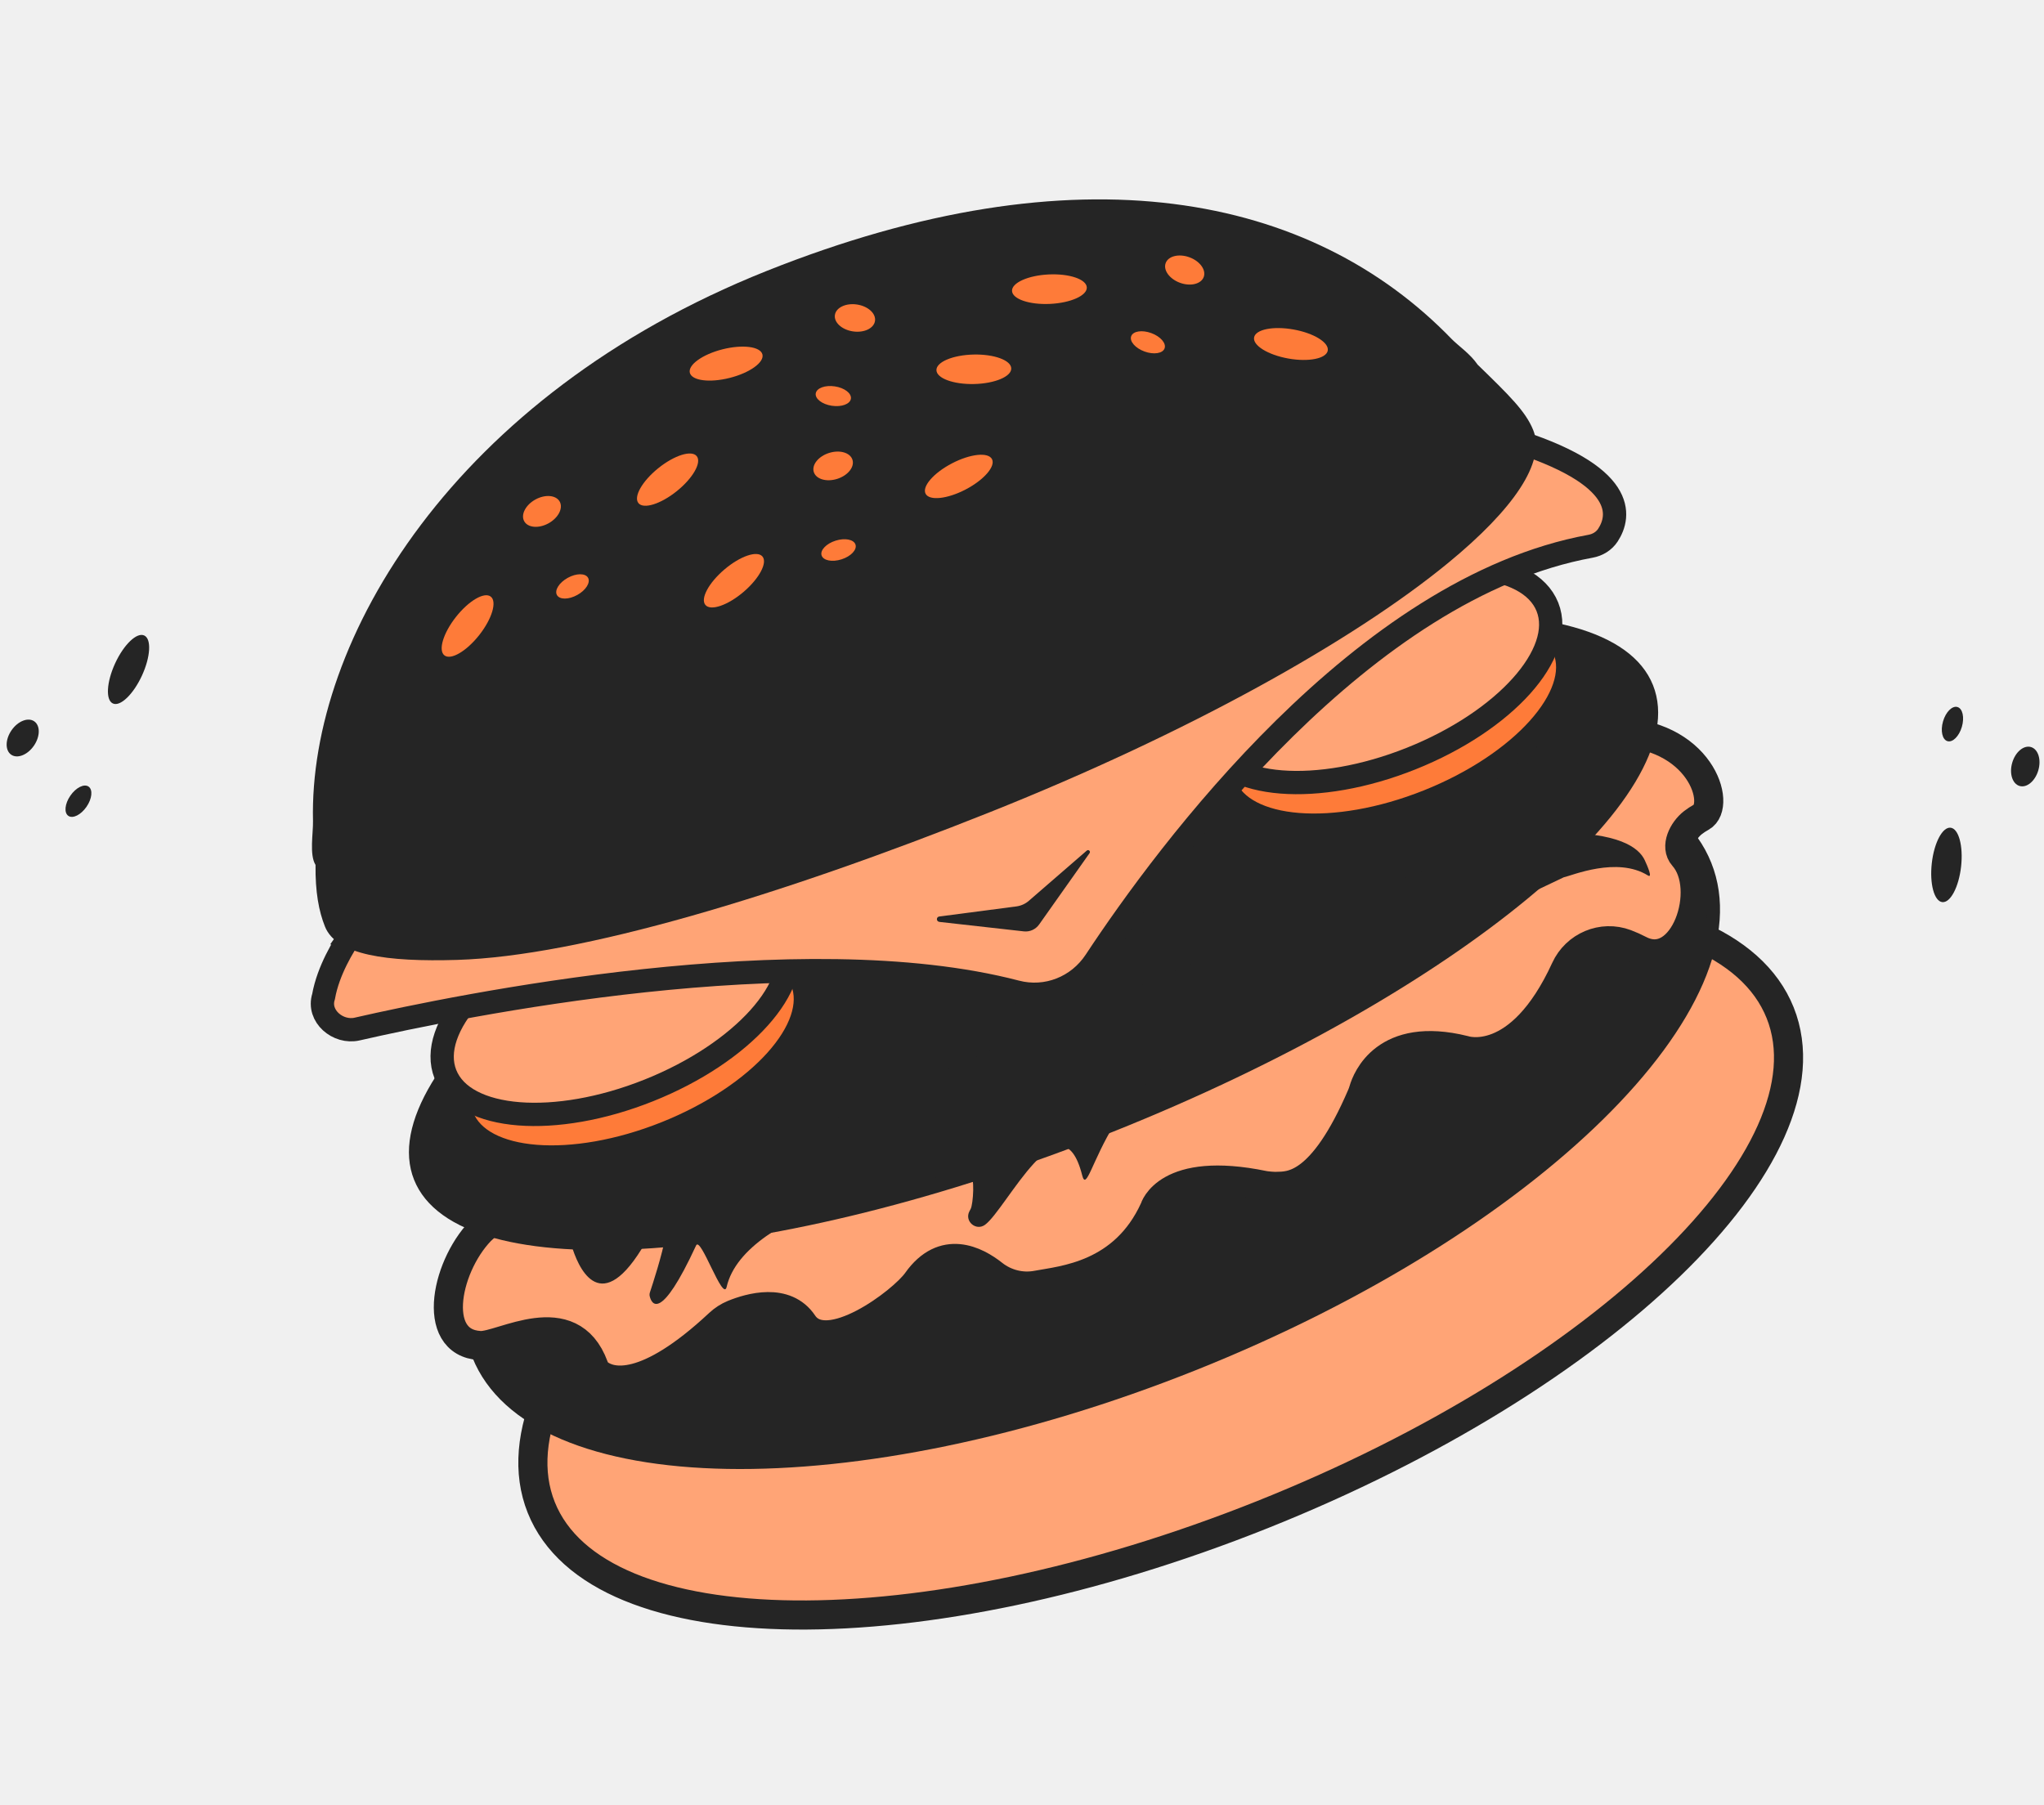
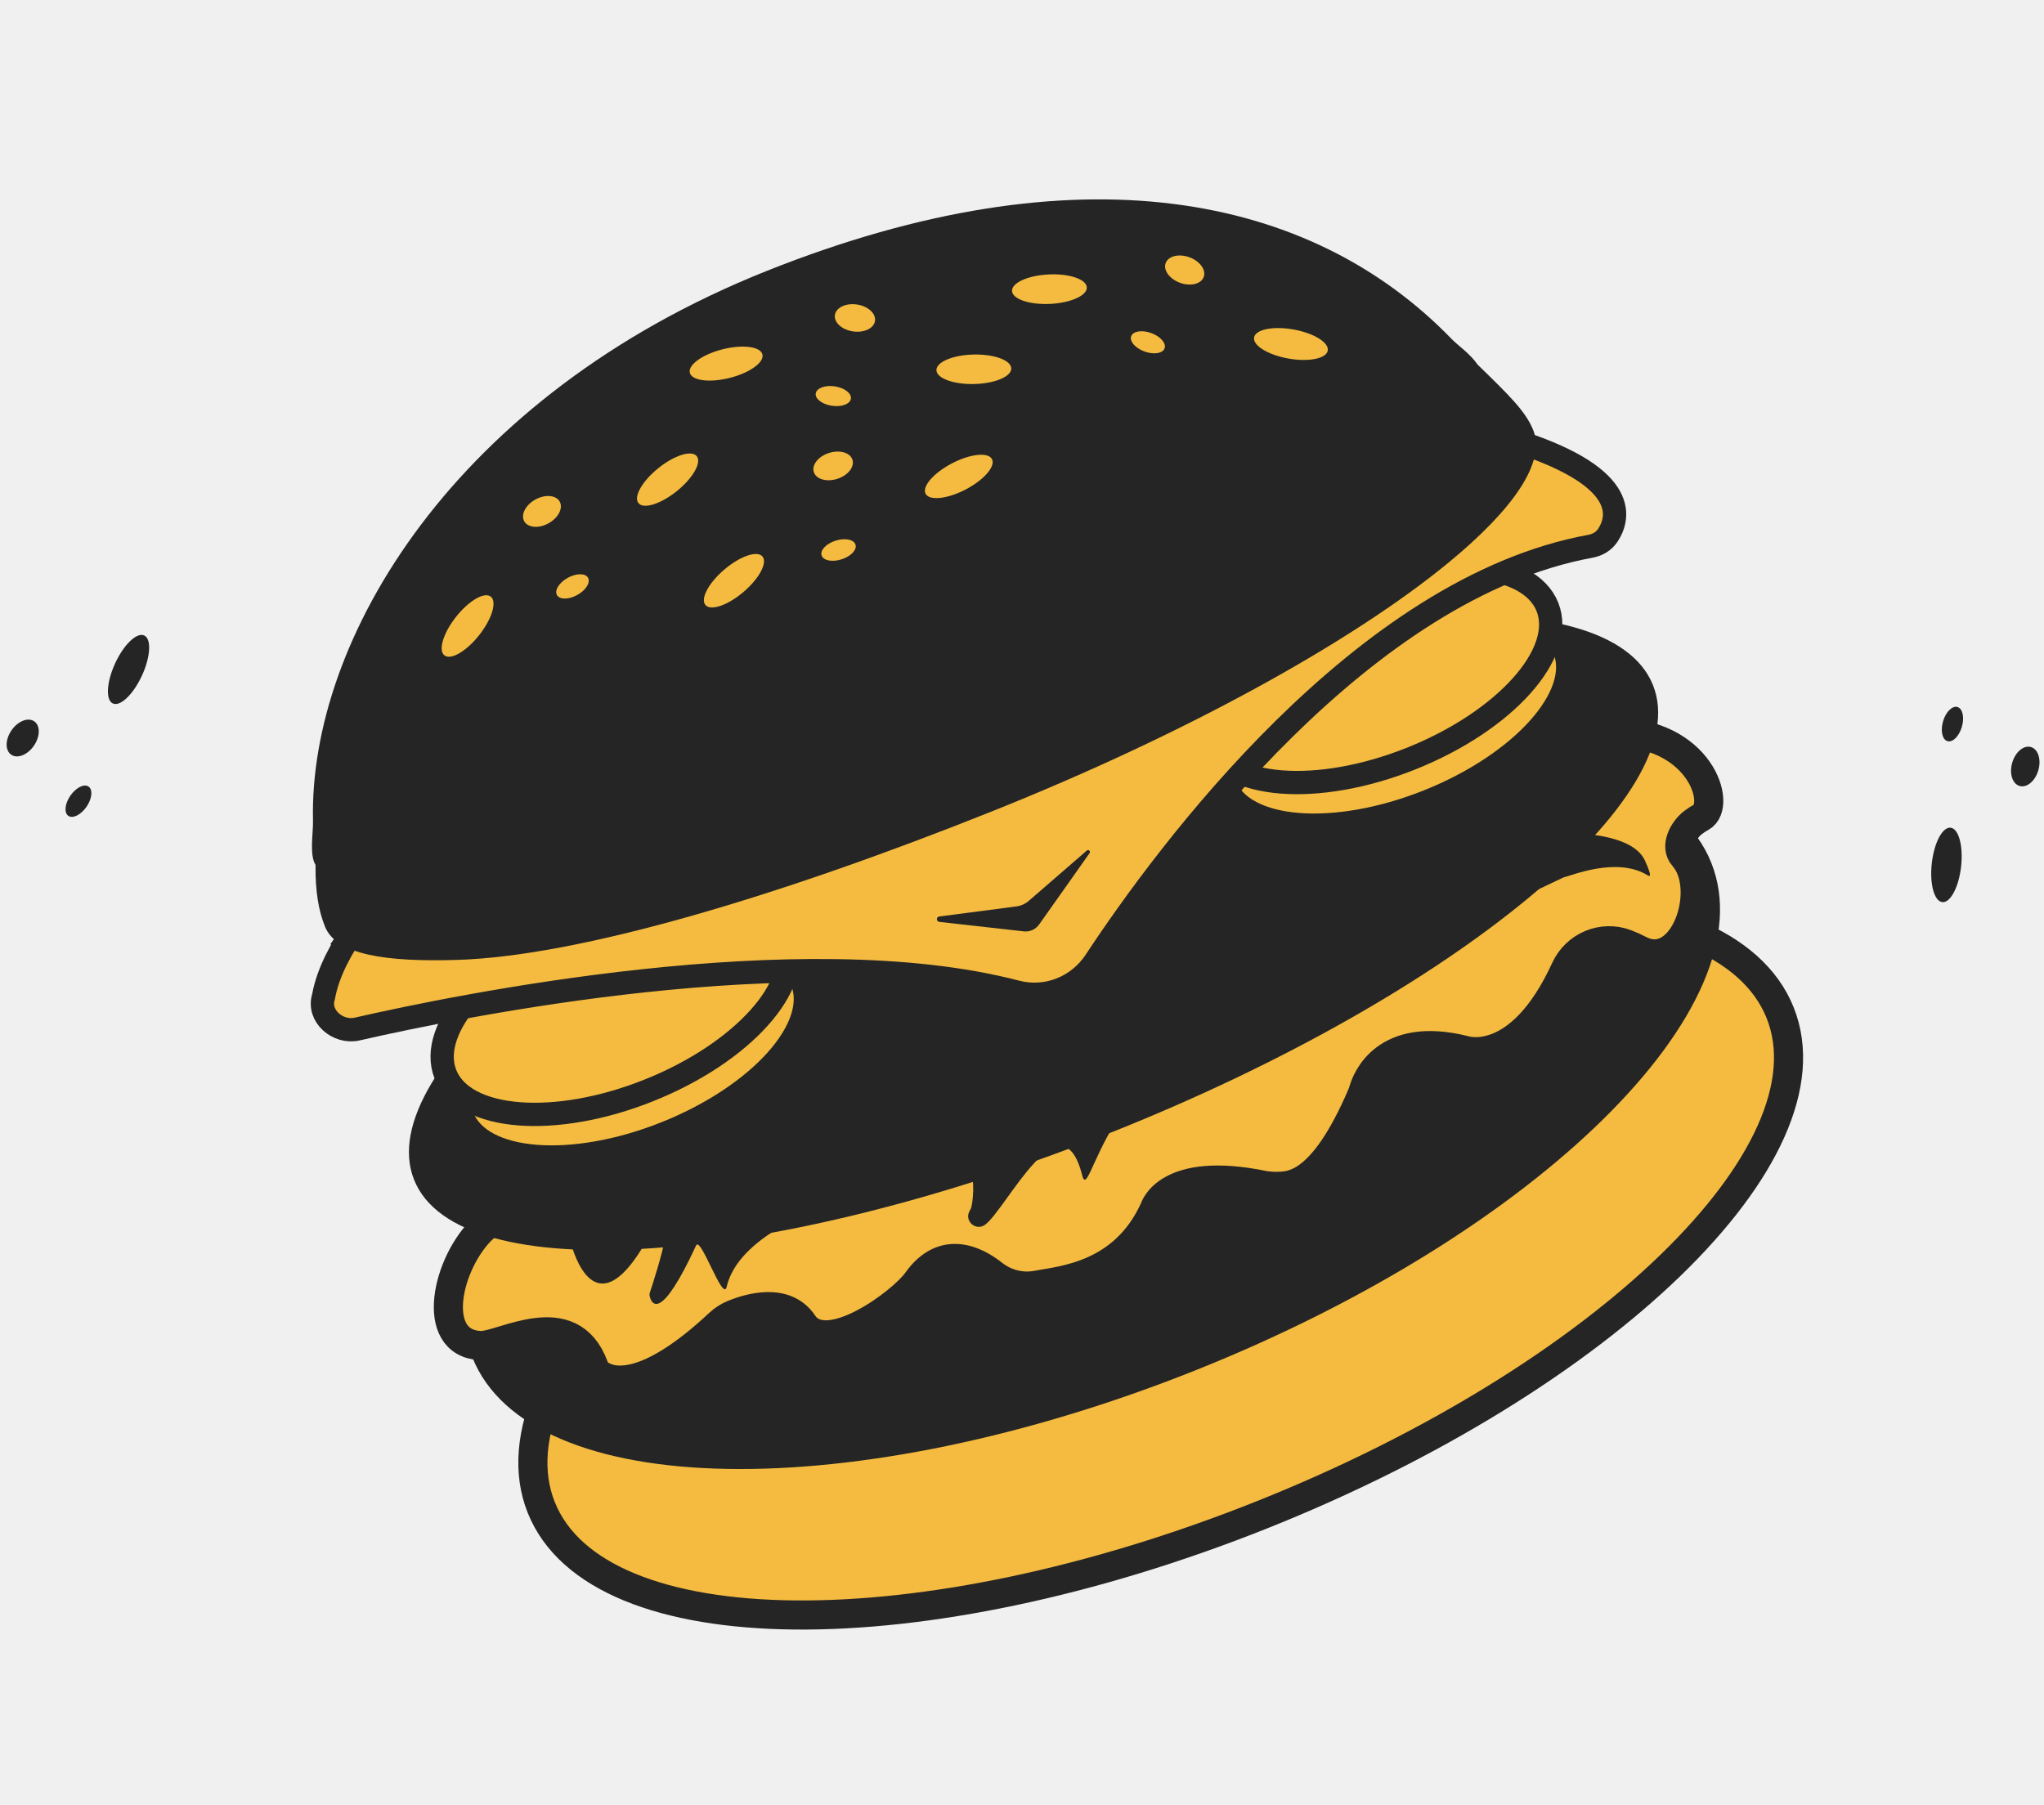
<svg xmlns="http://www.w3.org/2000/svg" width="351" height="310" viewBox="0 0 351 310" fill="none">
  <g clip-path="url(#clip0_138_245)">
-     <path d="M216.775 260.136C275.524 236.676 315.334 198.087 305.694 173.945C296.053 149.803 240.613 149.25 181.864 172.709C123.115 196.169 83.305 234.758 92.945 258.9C102.586 283.042 158.026 283.595 216.775 260.136Z" fill="#FFA476" stroke="#252525" stroke-width="5" stroke-miterlimit="10" />
+     <path d="M216.775 260.136C275.524 236.676 315.334 198.087 305.694 173.945C296.053 149.803 240.613 149.25 181.864 172.709C123.115 196.169 83.305 234.758 92.945 258.9C102.586 283.042 158.026 283.595 216.775 260.136Z" fill="#F4BB40" stroke="#252525" stroke-width="5" stroke-miterlimit="10" />
    <path d="M205.328 235.33C264.077 211.87 303.716 172.851 293.863 148.178C284.011 123.506 228.399 122.523 169.65 145.983C110.901 169.442 71.263 208.461 81.115 233.134C90.967 257.806 146.58 258.789 205.328 235.33Z" fill="#252525" />
-     <path d="M83.112 210.804C83.112 210.804 83.101 210.809 83.091 210.82C76.684 216.798 73.677 230.618 82.427 231.093C86.099 231.294 97.963 223.728 101.986 234.7C102.181 235.24 102.516 235.718 102.984 236.046C104.93 237.404 110.772 239.211 123.503 227.303C124.215 226.641 125.037 226.113 125.934 225.741C128.78 224.578 134.867 222.813 137.906 227.339C141.959 233.37 154.978 223.598 157.467 220.077C162.048 213.593 167.647 216.548 170.545 218.844C172.659 220.52 175.401 221.217 178.052 220.721C182.481 219.886 192.999 219.154 198.237 207.628C198.237 207.628 200.301 200.13 217.024 203.58C217.503 203.677 218.65 203.775 219.139 203.758C221.55 203.695 226.98 204.074 233.832 188.114C233.957 187.823 234.06 187.528 234.148 187.232C234.683 185.385 237.888 177.005 251.445 180.366C251.445 180.366 260.892 183.707 268.818 166.419C270.62 162.486 275.126 160.57 279.18 162.089C279.916 162.365 280.704 162.716 281.552 163.153C289.156 167.099 294.08 152.685 289.08 147.074C287.609 145.423 288.982 142.623 290.734 141.271C291.148 140.948 291.622 140.635 292.164 140.337C295.755 138.353 292.044 125.629 276.743 125.725C262.13 125.82 99.755 202.524 85.164 209.429C84.418 209.782 83.728 210.243 83.127 210.805L83.112 210.804Z" fill="#FFA476" stroke="#252525" stroke-width="5" stroke-miterlimit="10" />
+     <path d="M83.112 210.804C83.112 210.804 83.101 210.809 83.091 210.82C76.684 216.798 73.677 230.618 82.427 231.093C86.099 231.294 97.963 223.728 101.986 234.7C102.181 235.24 102.516 235.718 102.984 236.046C104.93 237.404 110.772 239.211 123.503 227.303C124.215 226.641 125.037 226.113 125.934 225.741C128.78 224.578 134.867 222.813 137.906 227.339C141.959 233.37 154.978 223.598 157.467 220.077C162.048 213.593 167.647 216.548 170.545 218.844C172.659 220.52 175.401 221.217 178.052 220.721C182.481 219.886 192.999 219.154 198.237 207.628C198.237 207.628 200.301 200.13 217.024 203.58C217.503 203.677 218.65 203.775 219.139 203.758C221.55 203.695 226.98 204.074 233.832 188.114C233.957 187.823 234.06 187.528 234.148 187.232C234.683 185.385 237.888 177.005 251.445 180.366C251.445 180.366 260.892 183.707 268.818 166.419C270.62 162.486 275.126 160.57 279.18 162.089C279.916 162.365 280.704 162.716 281.552 163.153C289.156 167.099 294.08 152.685 289.08 147.074C287.609 145.423 288.982 142.623 290.734 141.271C291.148 140.948 291.622 140.635 292.164 140.337C295.755 138.353 292.044 125.629 276.743 125.725C262.13 125.82 99.755 202.524 85.164 209.429C84.418 209.782 83.728 210.243 83.127 210.805L83.112 210.804Z" fill="#F4BB40" stroke="#252525" stroke-width="5" stroke-miterlimit="10" />
    <path d="M191.145 194.366C249.894 170.906 291.402 136.57 283.856 117.673C276.31 98.776 222.568 102.475 163.819 125.935C105.07 149.394 63.562 183.731 71.108 202.628C78.654 221.525 132.396 217.826 191.145 194.366Z" fill="#252525" />
-     <path d="M245.241 137.604C261.345 131.173 271.824 119.509 268.647 111.552C265.469 103.595 249.839 102.358 233.735 108.789C217.631 115.219 207.152 126.883 210.329 134.84C213.506 142.797 229.137 144.034 245.241 137.604Z" fill="#FE7B39" stroke="#252525" stroke-width="4" stroke-miterlimit="10" />
-     <path d="M242.319 130.284C258.423 123.854 268.902 112.19 265.725 104.233C262.547 96.276 246.916 95.038 230.812 101.469C214.708 107.9 204.229 119.564 207.407 127.521C210.584 135.478 226.215 136.715 242.319 130.284Z" fill="#FFA476" stroke="#252525" stroke-width="4" stroke-miterlimit="10" />
-     <path d="M114.33 194.597C130.434 188.166 140.913 176.502 137.736 168.545C134.558 160.588 118.928 159.351 102.824 165.781C86.719 172.212 76.24 183.876 79.418 191.833C82.595 199.79 98.226 201.027 114.33 194.597Z" fill="#FE7B39" stroke="#252525" stroke-width="4" stroke-miterlimit="10" />
-     <path d="M111.407 187.277C127.511 180.847 137.99 169.183 134.813 161.226C131.636 153.269 116.005 152.031 99.901 158.462C83.797 164.893 73.317 176.556 76.495 184.514C79.672 192.471 95.303 193.708 111.407 187.277Z" fill="#FFA476" stroke="#252525" stroke-width="4" stroke-miterlimit="10" />
-     <path d="M60.32 160.48C59.044 162.329 56.363 166.633 55.56 171.163C54.489 174.512 58.052 177.487 61.322 176.737C78.832 172.732 137.579 160.725 174.494 170.359C179.716 171.72 185.133 169.571 188.101 165.069C200.471 146.329 234.033 100.945 273.14 93.815C274.348 93.594 275.447 92.935 276.122 91.896C278.182 88.733 279.747 81.599 259.02 75.333C232.619 67.344 75.35 151.78 61.91 159.035C61.27 159.38 60.722 159.874 60.306 160.479L60.32 160.48Z" fill="#FFA476" stroke="#252525" stroke-width="4" stroke-miterlimit="10" />
+     <path d="M245.241 137.604C261.345 131.173 271.824 119.509 268.647 111.552C265.469 103.595 249.839 102.358 233.735 108.789C217.631 115.219 207.152 126.883 210.329 134.84C213.506 142.797 229.137 144.034 245.241 137.604Z" fill="#F4BB40" stroke="#252525" stroke-width="4" stroke-miterlimit="10" />
+     <path d="M242.319 130.284C258.423 123.854 268.902 112.19 265.725 104.233C262.547 96.276 246.916 95.038 230.812 101.469C214.708 107.9 204.229 119.564 207.407 127.521C210.584 135.478 226.215 136.715 242.319 130.284Z" fill="#F4BB40" stroke="#252525" stroke-width="4" stroke-miterlimit="10" />
+     <path d="M114.33 194.597C130.434 188.166 140.913 176.502 137.736 168.545C134.558 160.588 118.928 159.351 102.824 165.781C86.719 172.212 76.24 183.876 79.418 191.833C82.595 199.79 98.226 201.027 114.33 194.597Z" fill="#F4BB40" stroke="#252525" stroke-width="4" stroke-miterlimit="10" />
+     <path d="M111.407 187.277C127.511 180.847 137.99 169.183 134.813 161.226C131.636 153.269 116.005 152.031 99.901 158.462C83.797 164.893 73.317 176.556 76.495 184.514C79.672 192.471 95.303 193.708 111.407 187.277Z" fill="#F4BB40" stroke="#252525" stroke-width="4" stroke-miterlimit="10" />
+     <path d="M60.32 160.48C59.044 162.329 56.363 166.633 55.56 171.163C54.489 174.512 58.052 177.487 61.322 176.737C78.832 172.732 137.579 160.725 174.494 170.359C179.716 171.72 185.133 169.571 188.101 165.069C200.471 146.329 234.033 100.945 273.14 93.815C274.348 93.594 275.447 92.935 276.122 91.896C278.182 88.733 279.747 81.599 259.02 75.333C232.619 67.344 75.35 151.78 61.91 159.035C61.27 159.38 60.722 159.874 60.306 160.479L60.32 160.48Z" fill="#F4BB40" stroke="#252525" stroke-width="4" stroke-miterlimit="10" />
    <path d="M253.74 62.625C252.473 60.762 250.385 59.358 249.312 58.255C225.171 33.283 185.156 25.169 131.58 46.563C78.004 67.957 52.999 109.856 53.749 140.996C53.799 143.084 53.094 146.798 54.184 148.546C54.133 153.174 54.734 156.456 55.803 159.133C57.766 164.048 66.459 165.224 78.494 164.861C99.526 164.228 133.969 153.873 170.131 139.432C203.89 125.952 232.308 110.127 248.693 96.67C259.902 87.463 265.483 79.365 263.293 73.881C262 70.642 259.109 67.848 253.74 62.625Z" fill="#252525" />
    <path d="M98.845 212.411C98.269 212.676 97.976 213.321 98.157 213.929C99.149 217.24 102.78 226.419 110.148 214.558C118.332 201.396 112.484 219.323 111.608 221.953C111.531 222.176 111.519 222.421 111.577 222.652C111.891 223.92 113.398 227.177 119.535 213.906C120.318 212.213 124.157 223.705 124.78 221.025C127.872 207.624 159.229 201.364 166.533 201.785C167.463 201.839 167.12 206.803 166.685 207.629L166.474 208.029C165.572 209.735 167.6 211.486 169.155 210.35C172.824 207.663 182.279 187.793 185.832 201.844C187.238 207.4 189.564 181.101 215.53 175.971C215.676 175.94 268.373 150.709 268.519 150.678C269.917 150.388 277.671 147.058 282.979 150.355C283.856 150.898 282.879 148.693 282.451 147.758C281.451 145.582 277.982 142.91 266.941 143.021C249.283 143.192 111.76 206.464 98.844 212.426L98.845 212.411Z" fill="#252525" />
    <path d="M161.3 158.332L175.81 159.96C176.84 160.077 177.842 159.622 178.441 158.779L187.104 146.524C187.323 146.21 186.927 145.84 186.632 146.081L176.673 154.713C176.07 155.235 175.328 155.566 174.545 155.673L161.269 157.41C160.743 157.504 160.77 158.262 161.298 158.326L161.3 158.332Z" fill="#252525" />
-     <path d="M82.288 109.079C84.487 106.293 85.378 103.334 84.278 102.47C83.178 101.605 80.504 103.162 78.305 105.948C76.107 108.733 75.216 111.692 76.315 112.556C77.415 113.421 80.089 111.864 82.288 109.079Z" fill="#FE7B39" />
-     <path d="M116.229 84.345C118.994 82.118 120.523 79.431 119.645 78.343C118.767 77.255 115.813 78.178 113.048 80.405C110.283 82.631 108.754 85.318 109.632 86.406C110.51 87.494 113.464 86.571 116.229 84.345Z" fill="#FE7B39" />
-     <path d="M99.126 102.187C100.603 101.371 101.434 100.05 100.984 99.236C100.534 98.423 98.972 98.425 97.495 99.242C96.019 100.058 95.187 101.379 95.638 102.193C96.088 103.006 97.65 103.004 99.126 102.187Z" fill="#FE7B39" />
-     <path d="M94.196 89.876C95.879 88.945 96.738 87.277 96.114 86.149C95.489 85.022 93.618 84.862 91.935 85.793C90.252 86.724 89.393 88.392 90.018 89.52C90.642 90.648 92.513 90.807 94.196 89.876Z" fill="#FE7B39" />
-     <path d="M130.925 60.87C130.583 59.515 127.515 59.122 124.073 59.993C120.631 60.865 118.119 62.67 118.461 64.025C118.803 65.381 121.871 65.774 125.313 64.902C128.755 64.031 131.268 62.226 130.925 60.87Z" fill="#FE7B39" />
-     <path d="M173.656 63.273C173.625 61.875 170.724 60.809 167.175 60.892C163.626 60.975 160.774 62.176 160.805 63.574C160.836 64.972 163.737 66.038 167.286 65.955C170.835 65.872 173.687 64.671 173.656 63.273Z" fill="#FE7B39" />
-     <path d="M146.119 68.478C146.259 67.558 145.021 66.609 143.354 66.358C141.687 66.108 140.221 66.65 140.081 67.569C139.941 68.489 141.179 69.438 142.846 69.689C144.514 69.939 145.979 69.397 146.119 68.478Z" fill="#FE7B39" />
-     <path d="M150.256 55.125C150.45 53.85 149.067 52.585 147.166 52.299C145.265 52.013 143.566 52.815 143.371 54.09C143.177 55.364 144.561 56.63 146.462 56.916C148.363 57.202 150.062 56.4 150.256 55.125Z" fill="#FE7B39" />
-     <path d="M127.677 101.664C130.38 99.363 131.835 96.635 130.927 95.572C130.019 94.508 127.092 95.512 124.389 97.813C121.686 100.114 120.231 102.842 121.139 103.905C122.047 104.969 124.974 103.965 127.677 101.664Z" fill="#FE7B39" />
-     <path d="M165.817 84.069C168.965 82.428 170.993 80.093 170.346 78.853C169.699 77.614 166.623 77.939 163.474 79.581C160.326 81.222 158.298 83.558 158.945 84.797C159.592 86.037 162.668 85.711 165.817 84.069Z" fill="#FE7B39" />
-     <path d="M146.908 93.536C146.627 92.65 145.095 92.346 143.488 92.858C141.88 93.369 140.805 94.502 141.086 95.388C141.368 96.274 142.899 96.578 144.507 96.066C146.115 95.555 147.19 94.422 146.908 93.536Z" fill="#FE7B39" />
-     <path d="M146.386 78.963C145.996 77.735 144.194 77.212 142.361 77.795C140.527 78.378 139.358 79.847 139.748 81.075C140.139 82.303 141.941 82.827 143.774 82.243C145.607 81.66 146.777 80.192 146.386 78.963Z" fill="#FE7B39" />
-     <path d="M186.628 49.36C186.564 47.963 183.637 46.967 180.091 47.135C176.545 47.303 173.723 48.572 173.787 49.969C173.852 51.366 176.778 52.362 180.324 52.194C183.87 52.025 186.692 50.757 186.628 49.36Z" fill="#FE7B39" />
-     <path d="M228.004 60.215C228.253 58.839 225.624 57.215 222.131 56.59C218.638 55.964 215.604 56.573 215.355 57.95C215.106 59.326 217.735 60.949 221.228 61.575C224.721 62.2 227.754 61.592 228.004 60.215Z" fill="#FE7B39" />
-     <path d="M199.984 59.834C200.305 58.961 199.282 57.784 197.699 57.206C196.116 56.628 194.572 56.867 194.251 57.741C193.93 58.614 194.953 59.791 196.536 60.369C198.119 60.947 199.663 60.708 199.984 59.834Z" fill="#FE7B39" />
-     <path d="M206.707 47.571C207.152 46.36 206.05 44.844 204.245 44.185C202.44 43.526 200.616 43.973 200.17 45.184C199.725 46.395 200.828 47.911 202.633 48.57C204.438 49.229 206.262 48.782 206.707 47.571Z" fill="#FE7B39" />
+     <path d="M82.288 109.079C84.487 106.293 85.378 103.334 84.278 102.47C83.178 101.605 80.504 103.162 78.305 105.948C76.107 108.733 75.216 111.692 76.315 112.556C77.415 113.421 80.089 111.864 82.288 109.079Z" fill="#F4BB40" />
+     <path d="M116.229 84.345C118.994 82.118 120.523 79.431 119.645 78.343C118.767 77.255 115.813 78.178 113.048 80.405C110.283 82.631 108.754 85.318 109.632 86.406C110.51 87.494 113.464 86.571 116.229 84.345Z" fill="#F4BB40" />
+     <path d="M99.126 102.187C100.603 101.371 101.434 100.05 100.984 99.236C100.534 98.423 98.972 98.425 97.495 99.242C96.019 100.058 95.187 101.379 95.638 102.193C96.088 103.006 97.65 103.004 99.126 102.187Z" fill="#F4BB40" />
+     <path d="M94.196 89.876C95.879 88.945 96.738 87.277 96.114 86.149C95.489 85.022 93.618 84.862 91.935 85.793C90.252 86.724 89.393 88.392 90.018 89.52C90.642 90.648 92.513 90.807 94.196 89.876Z" fill="#F4BB40" />
+     <path d="M130.925 60.87C130.583 59.515 127.515 59.122 124.073 59.993C120.631 60.865 118.119 62.67 118.461 64.025C118.803 65.381 121.871 65.774 125.313 64.902C128.755 64.031 131.268 62.226 130.925 60.87Z" fill="#F4BB40" />
+     <path d="M173.656 63.273C173.625 61.875 170.724 60.809 167.175 60.892C163.626 60.975 160.774 62.176 160.805 63.574C160.836 64.972 163.737 66.038 167.286 65.955C170.835 65.872 173.687 64.671 173.656 63.273Z" fill="#F4BB40" />
+     <path d="M146.119 68.478C146.259 67.558 145.021 66.609 143.354 66.358C141.687 66.108 140.221 66.65 140.081 67.569C139.941 68.489 141.179 69.438 142.846 69.689C144.514 69.939 145.979 69.397 146.119 68.478Z" fill="#F4BB40" />
+     <path d="M150.256 55.125C150.45 53.85 149.067 52.585 147.166 52.299C145.265 52.013 143.566 52.815 143.371 54.09C143.177 55.364 144.561 56.63 146.462 56.916C148.363 57.202 150.062 56.4 150.256 55.125Z" fill="#F4BB40" />
+     <path d="M127.677 101.664C130.38 99.363 131.835 96.635 130.927 95.572C130.019 94.508 127.092 95.512 124.389 97.813C121.686 100.114 120.231 102.842 121.139 103.905C122.047 104.969 124.974 103.965 127.677 101.664Z" fill="#F4BB40" />
+     <path d="M165.817 84.069C168.965 82.428 170.993 80.093 170.346 78.853C169.699 77.614 166.623 77.939 163.474 79.581C160.326 81.222 158.298 83.558 158.945 84.797C159.592 86.037 162.668 85.711 165.817 84.069Z" fill="#F4BB40" />
+     <path d="M146.908 93.536C146.627 92.65 145.095 92.346 143.488 92.858C141.88 93.369 140.805 94.502 141.086 95.388C141.368 96.274 142.899 96.578 144.507 96.066C146.115 95.555 147.19 94.422 146.908 93.536Z" fill="#F4BB40" />
+     <path d="M146.386 78.963C145.996 77.735 144.194 77.212 142.361 77.795C140.527 78.378 139.358 79.847 139.748 81.075C140.139 82.303 141.941 82.827 143.774 82.243C145.607 81.66 146.777 80.192 146.386 78.963Z" fill="#F4BB40" />
+     <path d="M186.628 49.36C186.564 47.963 183.637 46.967 180.091 47.135C176.545 47.303 173.723 48.572 173.787 49.969C173.852 51.366 176.778 52.362 180.324 52.194C183.87 52.025 186.692 50.757 186.628 49.36Z" fill="#F4BB40" />
+     <path d="M228.004 60.215C228.253 58.839 225.624 57.215 222.131 56.59C218.638 55.964 215.604 56.573 215.355 57.95C215.106 59.326 217.735 60.949 221.228 61.575C224.721 62.2 227.754 61.592 228.004 60.215Z" fill="#F4BB40" />
+     <path d="M199.984 59.834C200.305 58.961 199.282 57.784 197.699 57.206C196.116 56.628 194.572 56.867 194.251 57.741C193.93 58.614 194.953 59.791 196.536 60.369C198.119 60.947 199.663 60.708 199.984 59.834Z" fill="#F4BB40" />
+     <path d="M206.707 47.571C207.152 46.36 206.05 44.844 204.245 44.185C202.44 43.526 200.616 43.973 200.17 45.184C199.725 46.395 200.828 47.911 202.633 48.57C204.438 49.229 206.262 48.782 206.707 47.571Z" fill="#F4BB40" />
  </g>
  <path d="M331.731 148.266C331.337 151.794 332.143 154.78 333.533 154.935C334.922 155.089 336.368 152.354 336.763 148.826C337.157 145.297 336.351 142.311 334.961 142.156C333.572 142.002 332.125 144.737 331.731 148.266Z" fill="#252525" />
  <path d="M334.424 127.292C335.317 127.553 336.423 126.451 336.896 124.832C337.368 123.212 337.028 121.688 336.135 121.427C335.243 121.167 334.136 122.268 333.664 123.888C333.191 125.507 333.532 127.032 334.424 127.292Z" fill="#252525" />
  <path d="M24.373 116.038C25.86 112.814 26.035 109.726 24.765 109.141C23.495 108.556 21.261 110.696 19.774 113.92C18.288 117.145 18.112 120.233 19.382 120.818C20.652 121.402 22.886 119.263 24.373 116.038Z" fill="#252525" />
  <path d="M15.207 135.093C14.442 134.564 13.044 135.261 12.086 136.649C11.127 138.037 10.969 139.591 11.734 140.12C12.499 140.648 13.896 139.952 14.855 138.564C15.814 137.176 15.971 135.622 15.207 135.093Z" fill="#252525" />
  <path d="M5.879 123.885C4.819 123.152 3.073 123.841 1.98 125.423C0.886 127.006 0.859 128.883 1.92 129.616C2.98 130.349 4.726 129.66 5.819 128.078C6.912 126.495 6.939 124.618 5.879 123.885Z" fill="#252525" />
  <path d="M346.809 134.989C348.046 135.351 349.486 134.147 350.024 132.3C350.563 130.454 349.997 128.664 348.76 128.302C347.522 127.941 346.083 129.145 345.544 130.991C345.005 132.838 345.571 134.628 346.809 134.989Z" fill="#252525" />
  <defs>
    <clipPath id="clip0_138_245">
      <rect width="248.703" height="233.6" fill="white" transform="translate(17.2178 92.2312) rotate(-21.7679)" />
    </clipPath>
  </defs>
</svg>
